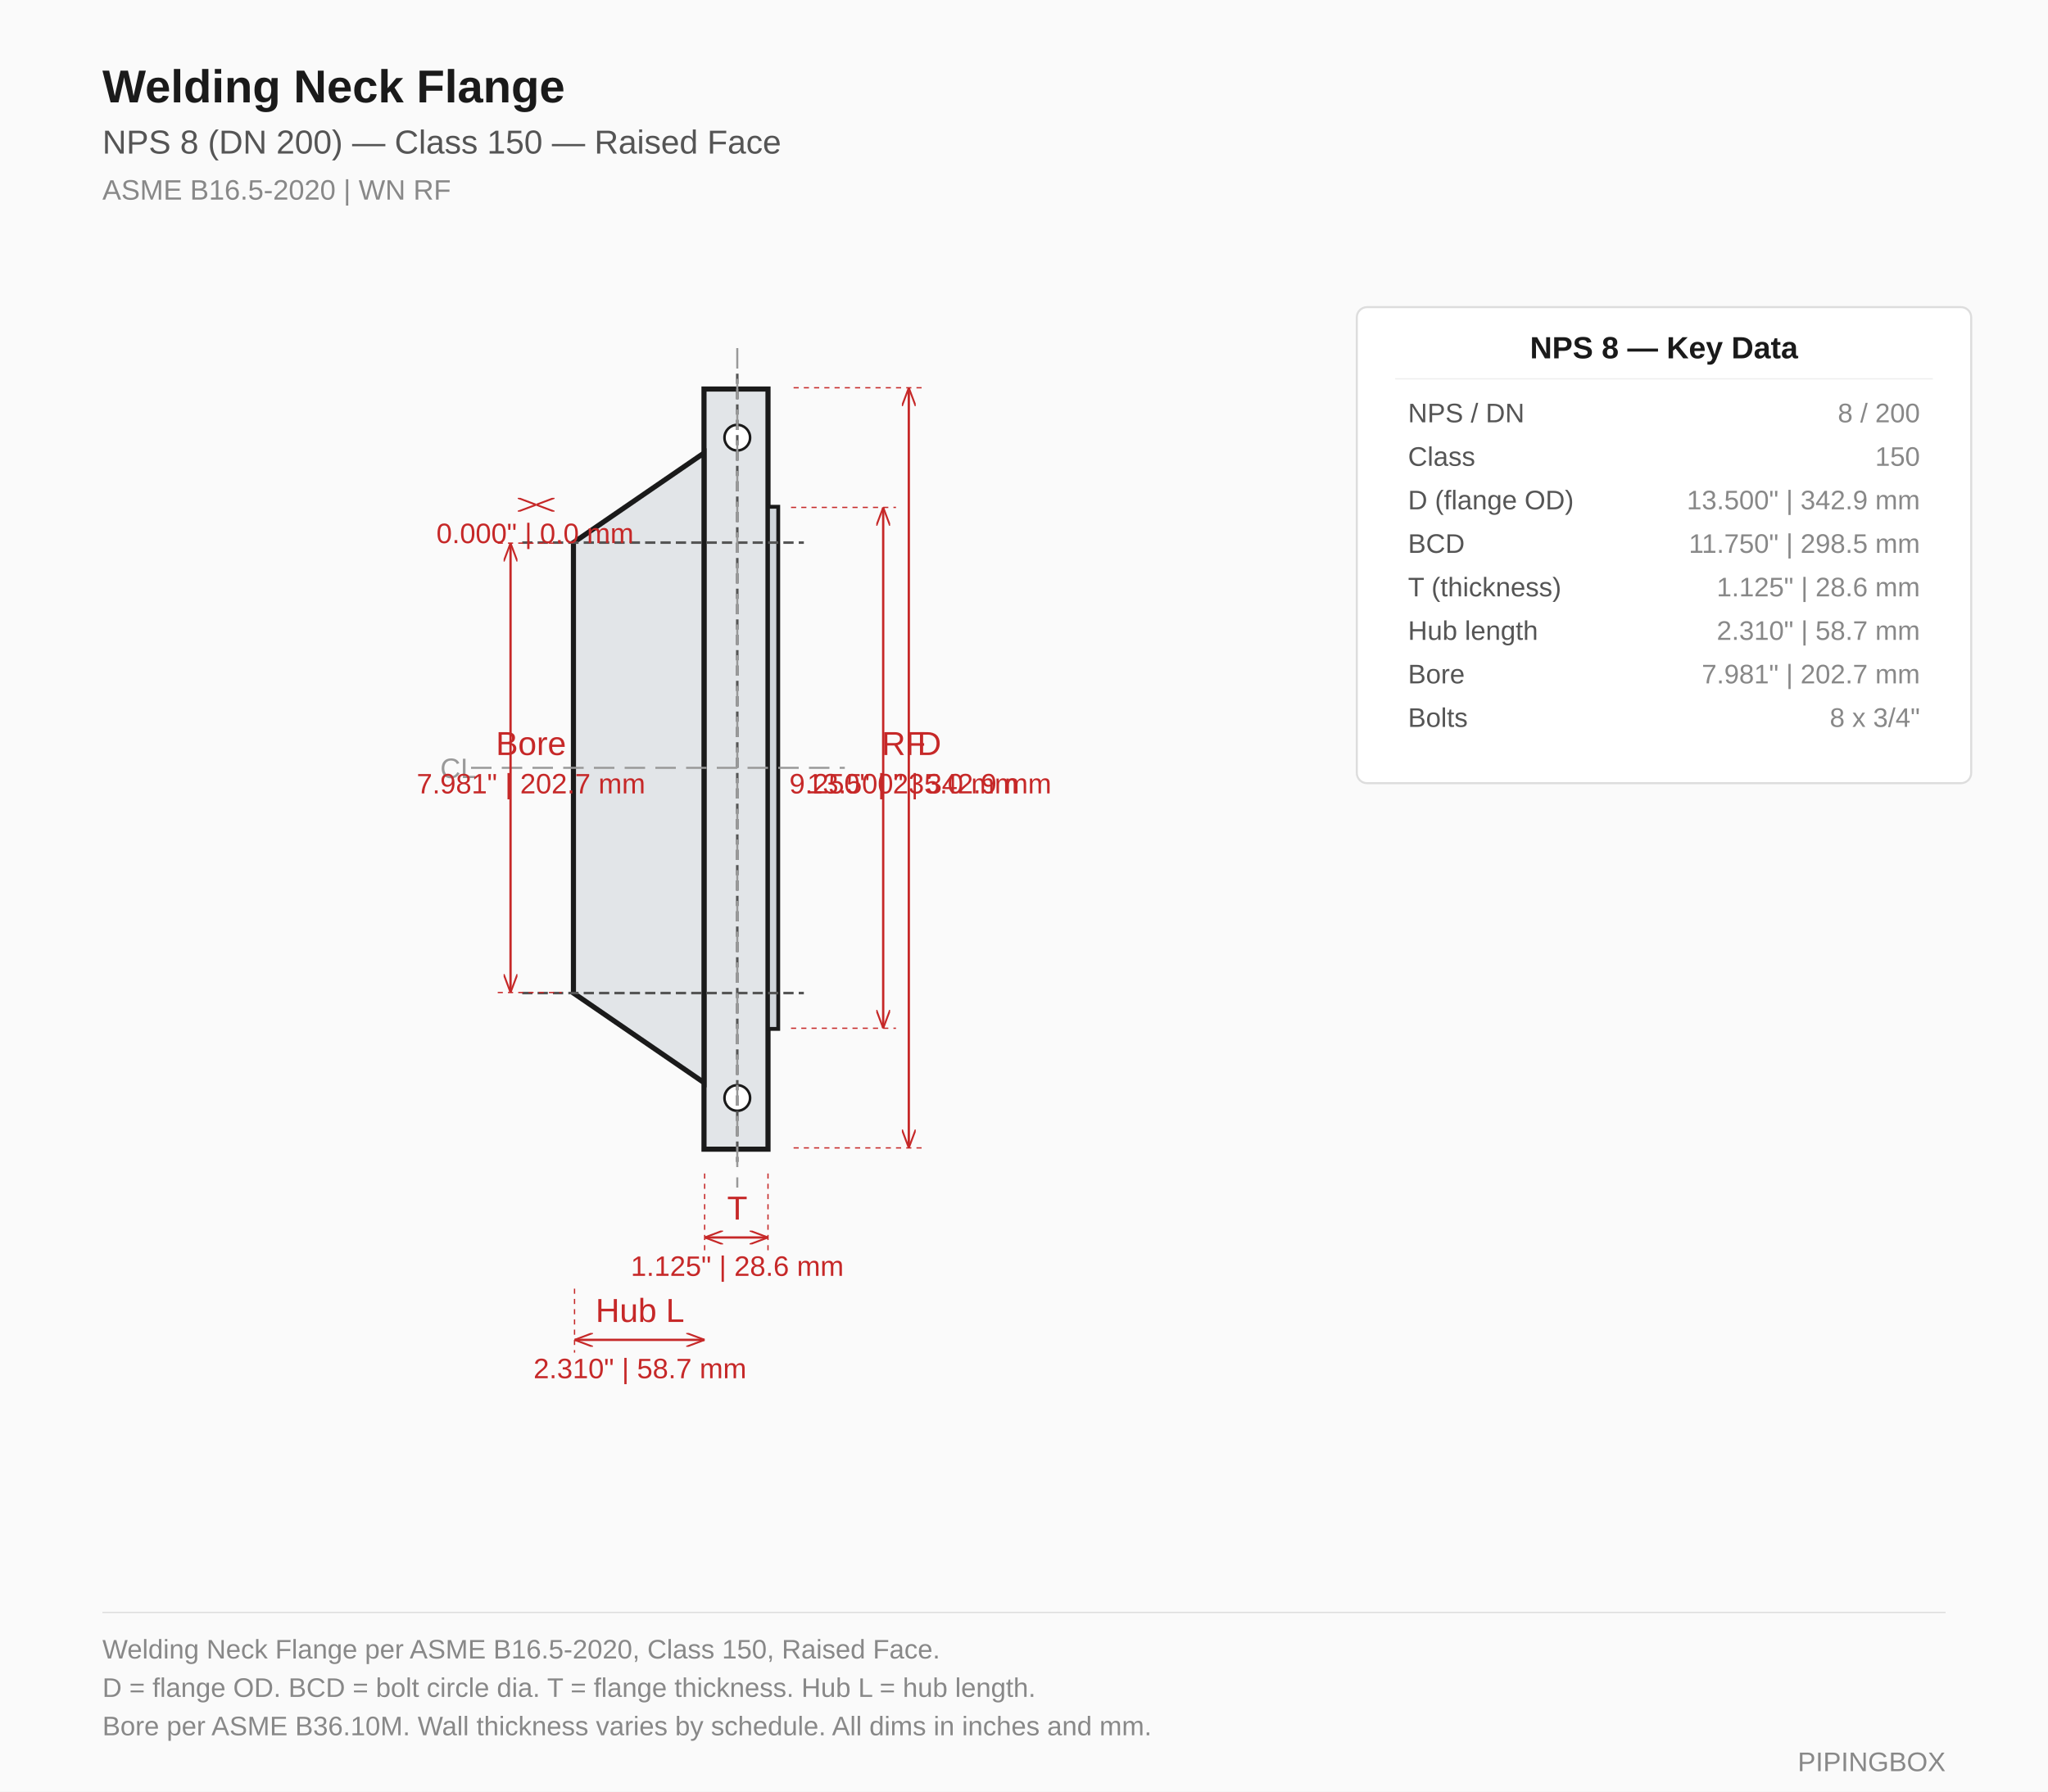
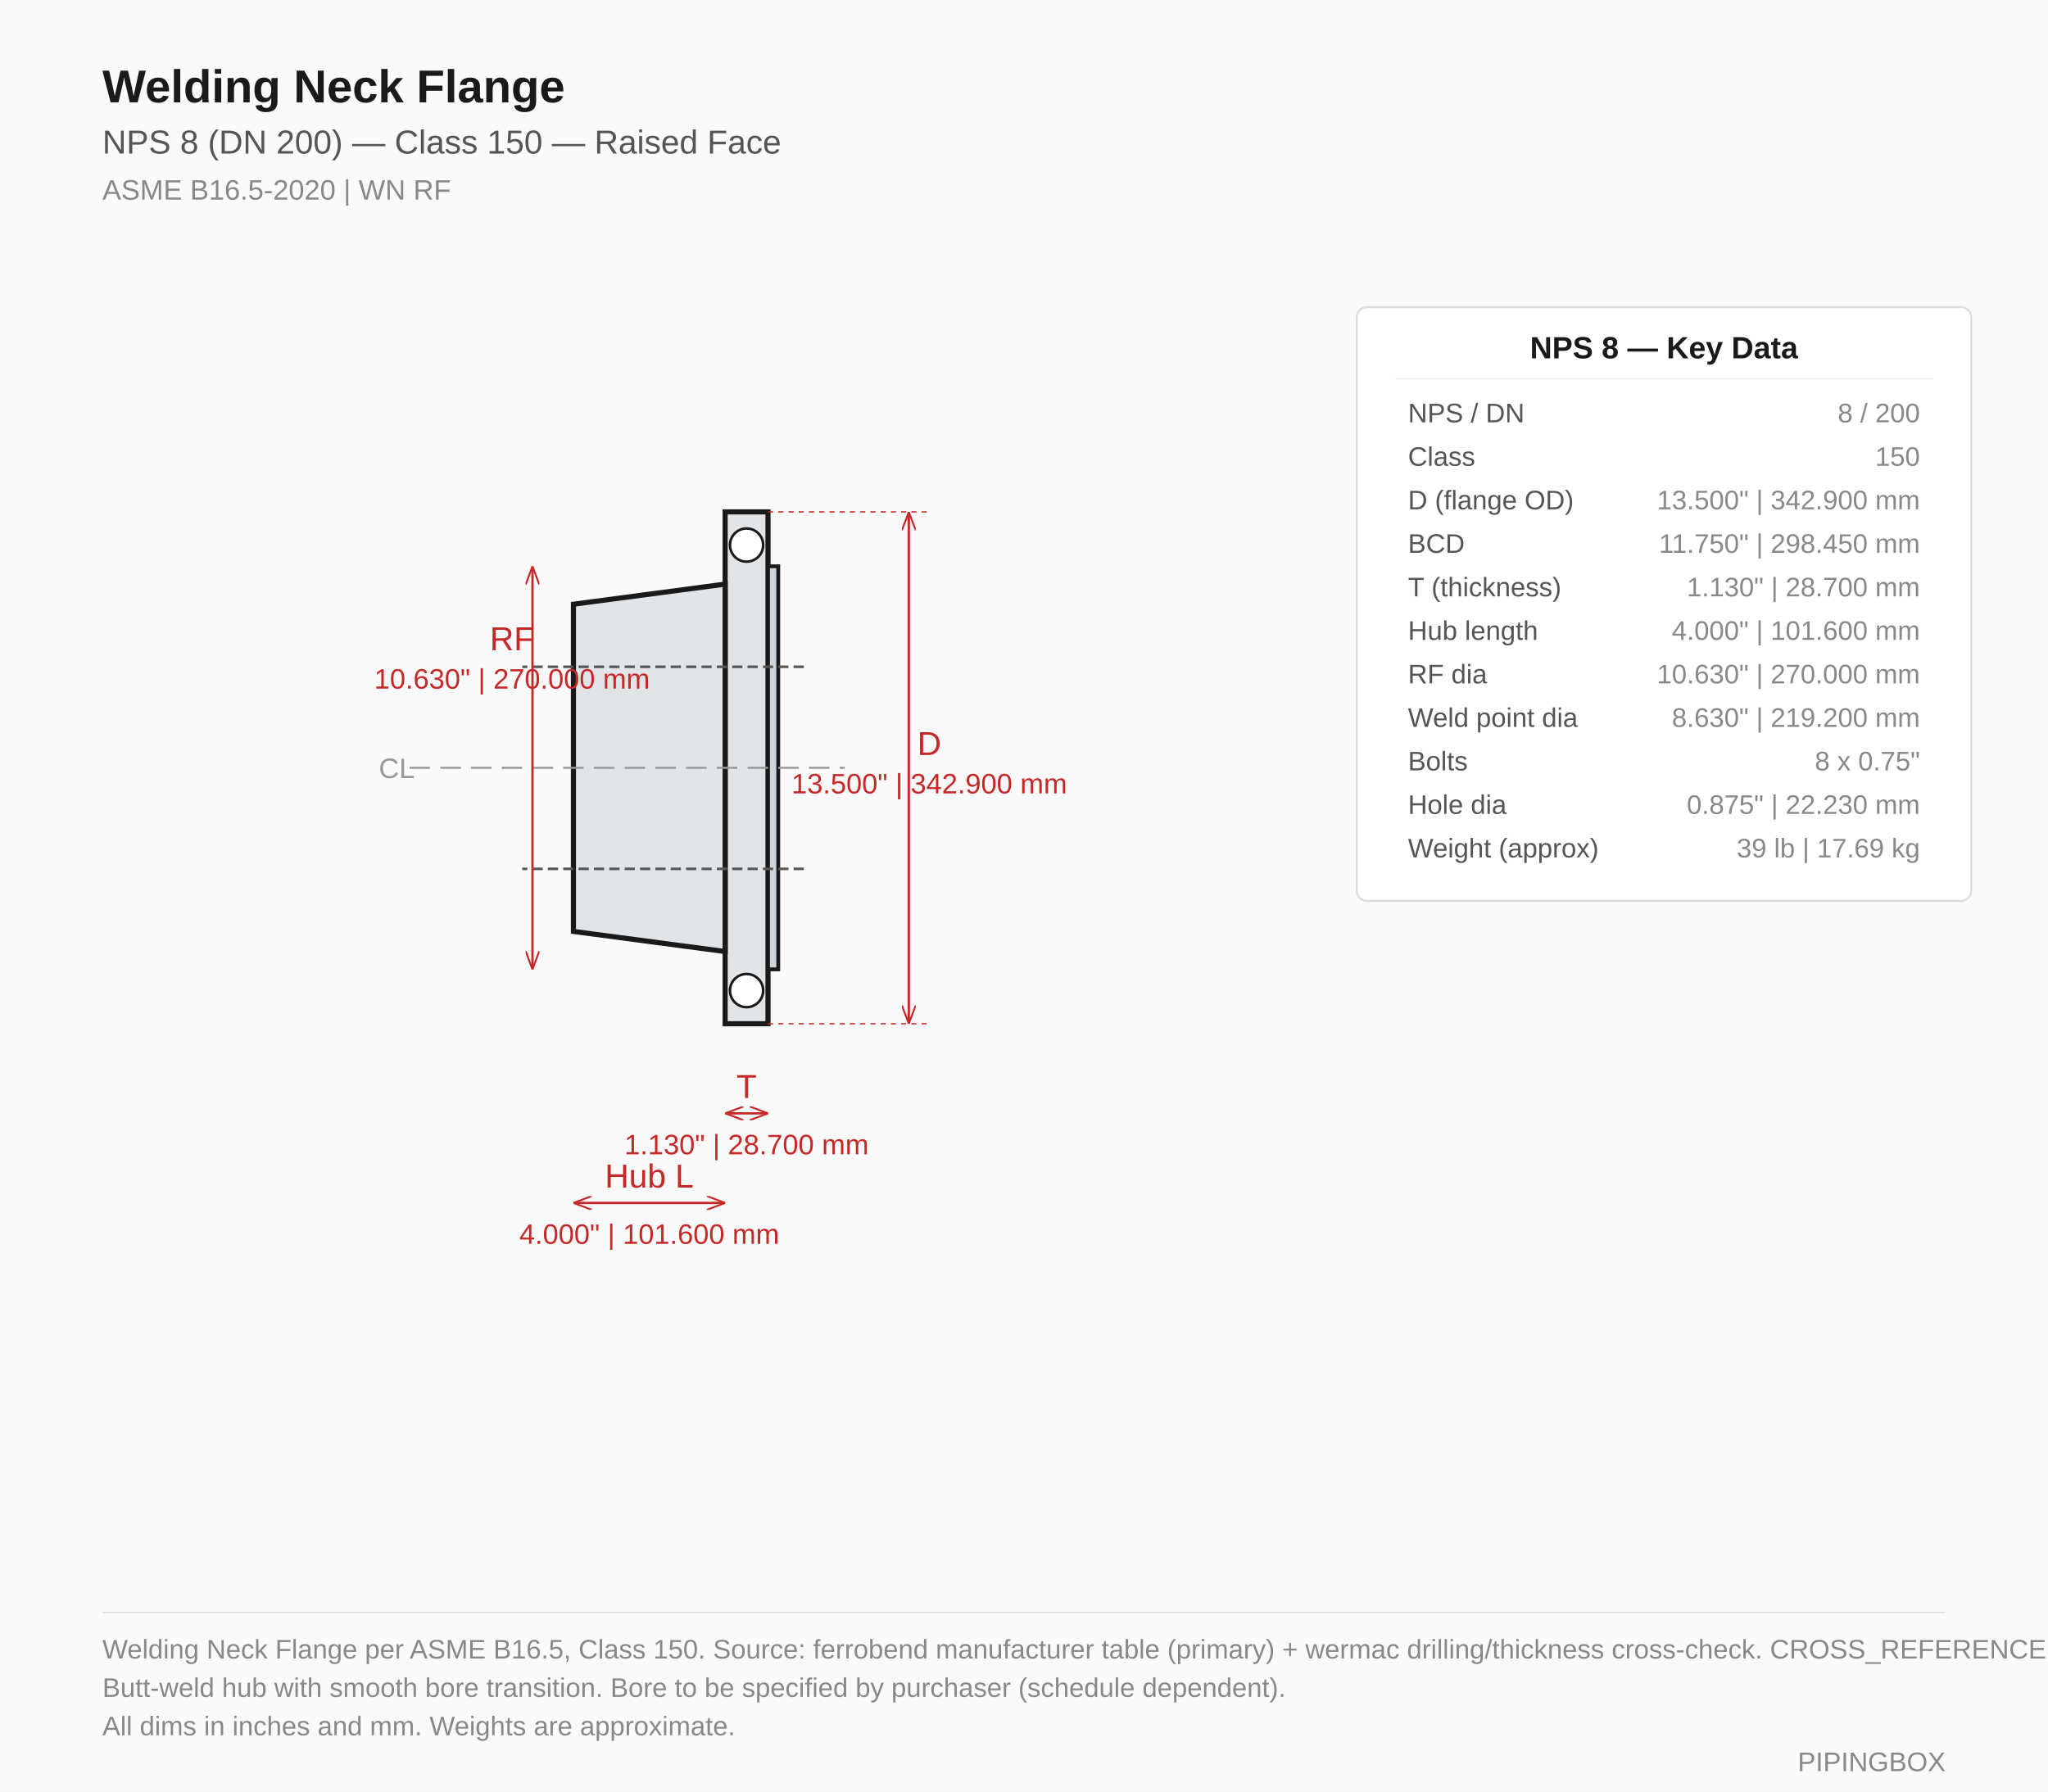
<svg xmlns="http://www.w3.org/2000/svg" viewBox="0 0 800 700" width="800" height="700">
  <defs>
    <style>
    .profile{stroke:#1a1a1a;stroke-width:2;fill:#e2e5e8}
    .bore{stroke:#555;stroke-width:1;fill:none;stroke-dasharray:4 2}
+     .bore-solid{stroke:#555;stroke-width:1.6;fill:none}
+     .thread{stroke:#8a5a00;stroke-width:1.1;fill:none}
+     .radius{stroke:#0b6b8a;stroke-width:1.6;fill:none}
    .centerline{stroke:#999;stroke-width:.8;stroke-dasharray:8 4;fill:none}
    .dim-line{stroke:#c62828;stroke-width:.9;fill:none}
+     .dim-ext{stroke:#c62828;stroke-width:.5;stroke-dasharray:2 2}
    .dim-text{font-family:'Segoe UI',Arial,sans-serif;font-size:13px;fill:#c62828;text-anchor:middle}
    .dim-sub{font-family:'Segoe UI',Arial,sans-serif;font-size:11px;fill:#c62828;text-anchor:middle}
    .title{font-family:'Segoe UI',Arial,sans-serif;font-size:18px;font-weight:600;fill:#1a1a1a}
    .subtitle{font-family:'Segoe UI',Arial,sans-serif;font-size:13px;fill:#555}
    .std-ref{font-family:'Segoe UI',Arial,sans-serif;font-size:11px;fill:#888}
    .note{font-family:'Segoe UI',Arial,sans-serif;font-size:10.5px;fill:#888}
    .label{font-family:'Segoe UI',Arial,sans-serif;font-size:11px;fill:#999;text-anchor:middle}
    .tbl-hdr{font-family:'Segoe UI',Arial,sans-serif;font-size:12px;fill:#1a1a1a;font-weight:600;text-anchor:middle}
    .tbl-key{font-family:'Segoe UI',Arial,sans-serif;font-size:10.5px;fill:#555;text-anchor:start}
    .tbl-val{font-family:'Segoe UI',Arial,sans-serif;font-size:10.5px;fill:#888;text-anchor:end}
  </style>
    <marker id="as" markerWidth="8" markerHeight="6" refX="0" refY="3" orient="auto">
      <path d="M8,0 L0,3 L8,6" fill="none" stroke="#c62828" stroke-width=".8" />
    </marker>
    <marker id="ae" markerWidth="8" markerHeight="6" refX="8" refY="3" orient="auto">
      <path d="M0,0 L8,3 L0,6" fill="none" stroke="#c62828" stroke-width=".8" />
    </marker>
  </defs>
  <rect width="800" height="700" fill="#fafafa" />
  <text x="40" y="40" class="title">Welding Neck Flange</text>
  <text x="40" y="60" class="subtitle">NPS 8 (DN 200) — Class 150 — Raised Face</text>
  <text x="40" y="78" class="std-ref">ASME B16.5-2020 | WN RF</text>
-   <rect x="275" y="152" width="25" height="297" class="profile" />
-   <rect x="300" y="198" width="4" height="204" fill="#d0d5da" stroke="#1a1a1a" stroke-width="1.5" />
-   <path d="M 275 177 L 224 212 L 224 388 L 275 423 Z" class="profile" />
-   <line x1="204" y1="212" x2="314" y2="212" class="bore" />
-   <line x1="204" y1="388" x2="314" y2="388" class="bore" />
-   <circle cx="288" cy="171" r="5" fill="white" stroke="#1a1a1a" stroke-width="1" />
-   <circle cx="288" cy="429" r="5" fill="white" stroke="#1a1a1a" stroke-width="1" />
-   <line x1="288" y1="146" x2="288" y2="454" class="bore" />
-   <line x1="184" y1="300" x2="330" y2="300" class="centerline" />
-   <text x="179" y="304" class="label" text-anchor="end">CL</text>
-   <line x1="288" y1="136" x2="288" y2="464" class="centerline" />
-   <line x1="310" y1="151.5" x2="360" y2="151.5" stroke="#c62828" stroke-width=".5" stroke-dasharray="2 2" />
-   <line x1="310" y1="448.5" x2="360" y2="448.5" stroke="#c62828" stroke-width=".5" stroke-dasharray="2 2" />
-   <line x1="355" y1="151.5" x2="355" y2="448.5" class="dim-line" marker-start="url(#as)" marker-end="url(#ae)" />
-   <text x="363" y="295.0" class="dim-text" text-anchor="start">D</text>
-   <text x="363" y="310.0" class="dim-sub" text-anchor="start">13.500" | 342.9 mm</text>
-   <line x1="275.25" y1="458.5" x2="275.25" y2="488.5" stroke="#c62828" stroke-width=".5" stroke-dasharray="2 2" />
-   <line x1="300" y1="458.5" x2="300" y2="488.5" stroke="#c62828" stroke-width=".5" stroke-dasharray="2 2" />
-   <line x1="275.25" y1="483.5" x2="300" y2="483.5" class="dim-line" marker-start="url(#as)" marker-end="url(#ae)" />
-   <text x="288" y="476.5" class="dim-text">T</text>
-   <text x="288" y="498.5" class="dim-sub">1.125" | 28.6 mm</text>
-   <line x1="224.43" y1="503.5" x2="224.43" y2="528.5" stroke="#c62828" stroke-width=".5" stroke-dasharray="2 2" />
-   <line x1="224.43" y1="523.5" x2="275.25" y2="523.5" class="dim-line" marker-start="url(#as)" marker-end="url(#ae)" />
-   <text x="250" y="516.5" class="dim-text">Hub L</text>
-   <text x="250" y="538.5" class="dim-sub">2.310" | 58.7 mm</text>
-   <line x1="209.43" y1="197.209" x2="209.43" y2="197.209" class="dim-line" marker-start="url(#as)" marker-end="url(#ae)" />
-   <text x="209" y="190.209" class="dim-text" />
-   <text x="209" y="212.209" class="dim-sub">0.000" | 0.0 mm</text>
-   <line x1="194.43" y1="212.209" x2="219.43" y2="212.209" stroke="#c62828" stroke-width=".5" stroke-dasharray="2 2" />
-   <line x1="194.43" y1="387.791" x2="219.43" y2="387.791" stroke="#c62828" stroke-width=".5" stroke-dasharray="2 2" />
-   <line x1="199.43" y1="212.209" x2="199.43" y2="387.791" class="dim-line" marker-start="url(#as)" marker-end="url(#ae)" />
-   <text x="207.43" y="295.0" class="dim-text" text-anchor="start">Bore</text>
-   <text x="207.43" y="310.0" class="dim-sub" text-anchor="start">7.981" | 202.7 mm</text>
-   <line x1="309" y1="198.25" x2="350" y2="198.25" stroke="#c62828" stroke-width=".5" stroke-dasharray="2 2" />
-   <line x1="309" y1="401.75" x2="350" y2="401.75" stroke="#c62828" stroke-width=".5" stroke-dasharray="2 2" />
-   <line x1="345" y1="198.25" x2="345" y2="401.75" class="dim-line" marker-start="url(#as)" marker-end="url(#ae)" />
-   <text x="353" y="295.0" class="dim-text" text-anchor="start">RF</text>
-   <text x="353" y="310.0" class="dim-sub" text-anchor="start">9.250" | 235.0 mm</text>
-   <rect x="530" y="120" width="240" height="186" rx="4" fill="white" stroke="#ddd" stroke-width=".8" />
+   <rect x="283.259" y="200" width="16.741" height="200" class="profile" />
+   <rect x="300" y="221.259" width="4" height="157.481" fill="#d0d5da" stroke="#1a1a1a" stroke-width="1.5" />
+   <circle cx="291.63" cy="212.963" r="6.481" fill="white" stroke="#1a1a1a" stroke-width="1" />
+   <circle cx="291.63" cy="387.037" r="6.481" fill="white" stroke="#1a1a1a" stroke-width="1" />
+   <path d="M 283.259 228.222 L 224 236.074 L 224 363.926 L 283.259 371.778 Z" class="profile" />
+   <line x1="314" y1="260.522" x2="204" y2="260.522" class="bore" />
+   <line x1="314" y1="339.478" x2="204" y2="339.478" class="bore" />
+   <line x1="160" y1="300" x2="330" y2="300" class="centerline" />
+   <text x="155" y="304" class="label" text-anchor="end">CL</text>
+   <line x1="355" y1="200" x2="355" y2="400" class="dim-line" marker-start="url(#as)" marker-end="url(#ae)" />
+   <text x="363" y="295" class="dim-text" text-anchor="start">D</text>
+   <text x="363" y="310" class="dim-sub" text-anchor="start">13.500" | 342.900 mm</text>
+   <line x1="300" y1="200" x2="362" y2="200" class="dim-ext" />
+   <line x1="300" y1="400" x2="362" y2="400" class="dim-ext" />
+   <line x1="283.259" y1="435" x2="300" y2="435" class="dim-line" marker-start="url(#as)" marker-end="url(#ae)" />
+   <text x="291.63" y="429" class="dim-text">T</text>
+   <text x="291.63" y="451" class="dim-sub">1.130" | 28.700 mm</text>
+   <line x1="224" y1="470" x2="283.259" y2="470" class="dim-line" marker-start="url(#as)" marker-end="url(#ae)" />
+   <text x="253.63" y="464" class="dim-text">Hub L</text>
+   <text x="253.63" y="486" class="dim-sub">4.000" | 101.600 mm</text>
+   <line x1="208" y1="221.259" x2="208" y2="378.741" class="dim-line" marker-start="url(#as)" marker-end="url(#ae)" />
+   <text x="200" y="254.055" class="dim-text" text-anchor="end">RF</text>
+   <text x="200" y="269.055" class="dim-sub" text-anchor="end">10.630" | 270.000 mm</text>
+   <rect x="530" y="120" width="240" height="232" rx="4" fill="white" stroke="#ddd" stroke-width=".8" />
  <text x="650" y="140" class="tbl-hdr">NPS 8 — Key Data</text>
  <line x1="545" y1="148" x2="755" y2="148" stroke="#eee" stroke-width=".5" />
  <text x="550" y="165" class="tbl-key">NPS / DN</text>
  <text x="750" y="165" class="tbl-val">8 / 200</text>
  <text x="550" y="182" class="tbl-key">Class</text>
  <text x="750" y="182" class="tbl-val">150</text>
  <text x="550" y="199" class="tbl-key">D (flange OD)</text>
-   <text x="750" y="199" class="tbl-val">13.500" | 342.9 mm</text>
+   <text x="750" y="199" class="tbl-val">13.500" | 342.900 mm</text>
  <text x="550" y="216" class="tbl-key">BCD</text>
-   <text x="750" y="216" class="tbl-val">11.750" | 298.5 mm</text>
+   <text x="750" y="216" class="tbl-val">11.750" | 298.450 mm</text>
  <text x="550" y="233" class="tbl-key">T (thickness)</text>
-   <text x="750" y="233" class="tbl-val">1.125" | 28.6 mm</text>
+   <text x="750" y="233" class="tbl-val">1.130" | 28.700 mm</text>
  <text x="550" y="250" class="tbl-key">Hub length</text>
-   <text x="750" y="250" class="tbl-val">2.310" | 58.7 mm</text>
-   <text x="550" y="267" class="tbl-key">Bore</text>
-   <text x="750" y="267" class="tbl-val">7.981" | 202.7 mm</text>
-   <text x="550" y="284" class="tbl-key">Bolts</text>
-   <text x="750" y="284" class="tbl-val">8 x 3/4"</text>
+   <text x="750" y="250" class="tbl-val">4.000" | 101.600 mm</text>
+   <text x="550" y="267" class="tbl-key">RF dia</text>
+   <text x="750" y="267" class="tbl-val">10.630" | 270.000 mm</text>
+   <text x="550" y="284" class="tbl-key">Weld point dia</text>
+   <text x="750" y="284" class="tbl-val">8.630" | 219.200 mm</text>
+   <text x="550" y="301" class="tbl-key">Bolts</text>
+   <text x="750" y="301" class="tbl-val">8 x 0.75"</text>
+   <text x="550" y="318" class="tbl-key">Hole dia</text>
+   <text x="750" y="318" class="tbl-val">0.875" | 22.230 mm</text>
+   <text x="550" y="335" class="tbl-key">Weight (approx)</text>
+   <text x="750" y="335" class="tbl-val">39 lb | 17.69 kg</text>
  <line x1="40" y1="630" x2="760" y2="630" stroke="#ddd" stroke-width=".5" />
-   <text x="40" y="648" class="note">Welding Neck Flange per ASME B16.5-2020, Class 150, Raised Face.</text>
-   <text x="40" y="663" class="note">D = flange OD. BCD = bolt circle dia. T = flange thickness. Hub L = hub length.</text>
-   <text x="40" y="678" class="note">Bore per ASME B36.10M. Wall thickness varies by schedule. All dims in inches and mm.</text>
+   <text x="40" y="648" class="note">Welding Neck Flange per ASME B16.5, Class 150. Source: ferrobend manufacturer table (primary) + wermac drilling/thickness cross-check. CROSS_REFERENCE.</text>
+   <text x="40" y="663" class="note">Butt-weld hub with smooth bore transition. Bore to be specified by purchaser (schedule dependent).</text>
+   <text x="40" y="678" class="note">All dims in inches and mm. Weights are approximate.</text>
  <text x="760" y="692" class="note" text-anchor="end" fill="#ccc">PIPINGBOX</text>
</svg>
